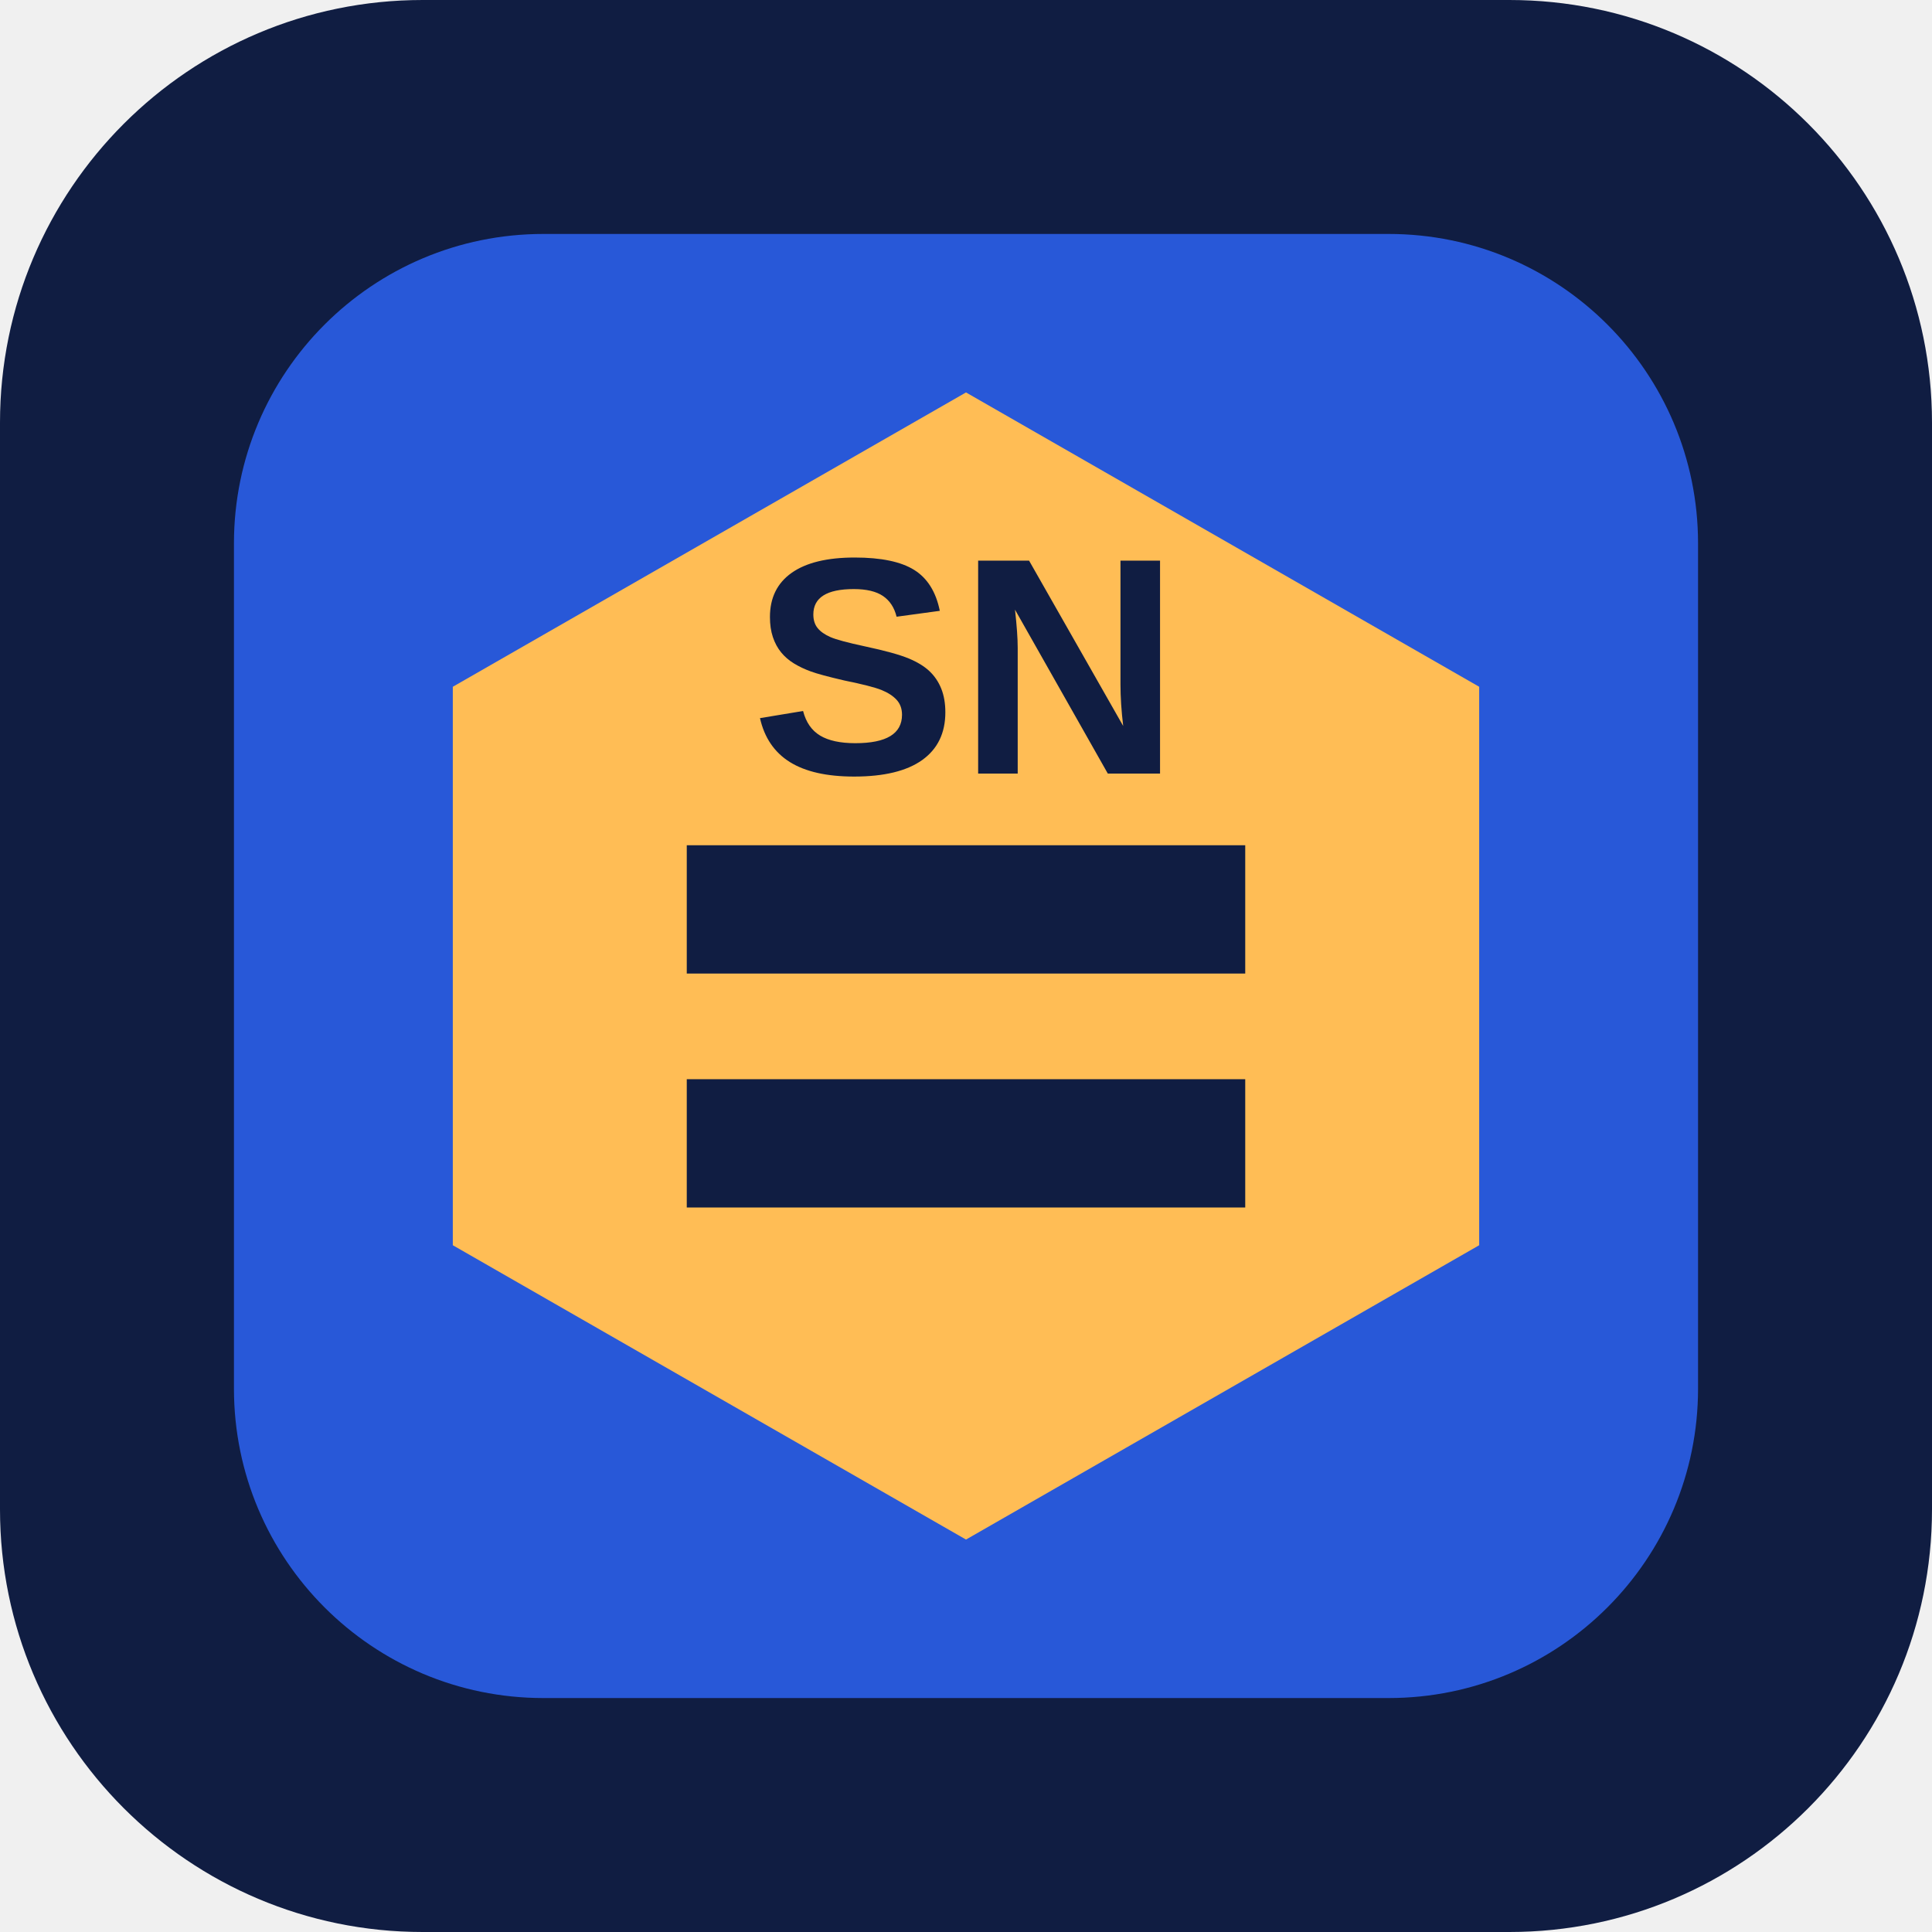
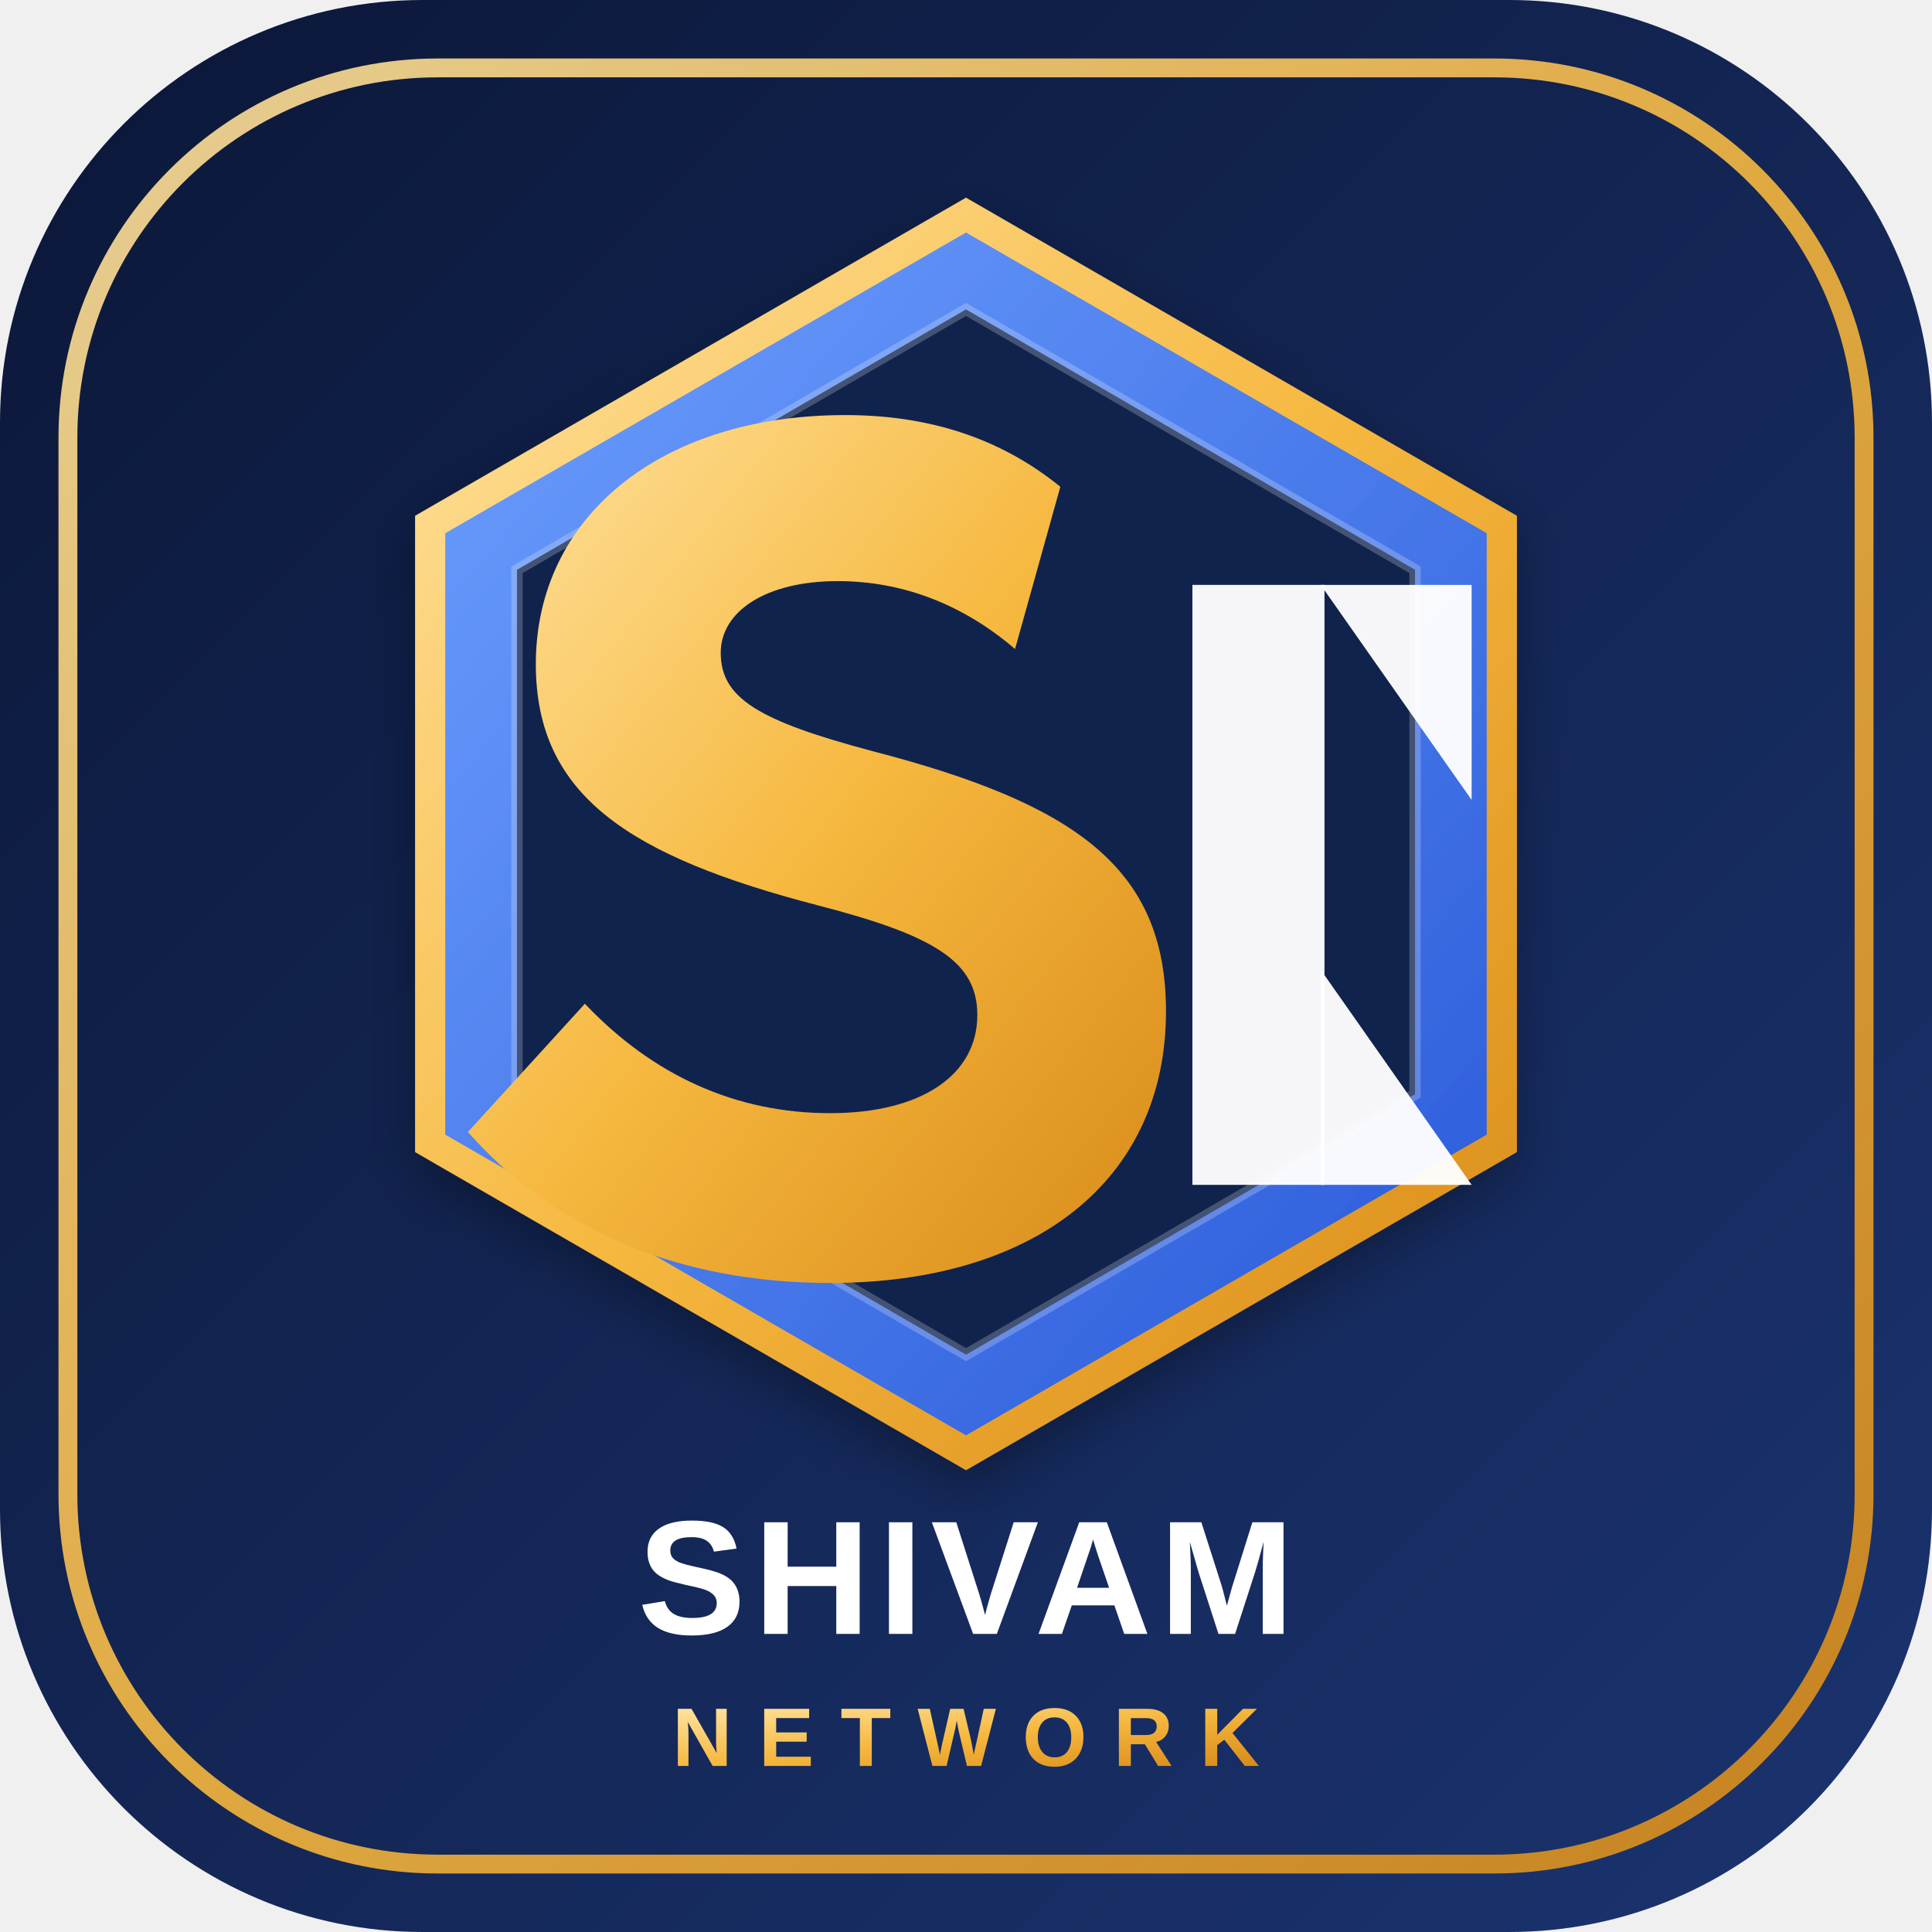
<svg xmlns="http://www.w3.org/2000/svg" viewBox="0 0 512 512">
-   <rect width="512" height="512" rx="112" fill="#101d42" />
-   <rect x="62" y="62" width="388" height="388" rx="82" fill="#2858d8" />
-   <path d="M256 104 392 182v148l-136 78-136-78V182z" fill="#ffbd55" />
-   <path d="M182 224h148v34H182zm0 62h148v34H182z" fill="#101d42" />
-   <text x="256" y="205" font-family="Arial,sans-serif" font-size="82" font-weight="800" text-anchor="middle" fill="#101d42">SN</text>
+   <defs>
+     <linearGradient id="bg" x1="0" y1="0" x2="1" y2="1">
+       <stop stop-color="#0b1738" />
+       <stop offset="1" stop-color="#1b3470" />
+     </linearGradient>
+     <linearGradient id="gold" x1="0" y1="0" x2="1" y2="1">
+       <stop stop-color="#ffe3a0" />
+       <stop offset=".5" stop-color="#f6b83f" />
+       <stop offset="1" stop-color="#d88a18" />
+     </linearGradient>
+     <linearGradient id="blue" x1="0" y1="0" x2="1" y2="1">
+       <stop stop-color="#6ea0ff" />
+       <stop offset="1" stop-color="#2858d8" />
+     </linearGradient>
+     <filter id="shadow" x="-20%" y="-20%" width="140%" height="150%">
+       <feGaussianBlur in="SourceAlpha" stdDeviation="7" />
+       <feOffset dy="5" />
+       <feComponentTransfer>
+         <feFuncA type="linear" slope=".32" />
+       </feComponentTransfer>
+       <feMerge>
+         <feMergeNode />
+         <feMergeNode in="SourceGraphic" />
+       </feMerge>
+     </filter>
+   </defs>
+   <rect width="512" height="512" rx="112" fill="url(#bg)" />
+   <rect x="18" y="18" width="476" height="476" rx="98" fill="none" stroke="url(#gold)" stroke-width="5" opacity=".9" />
+   <path d="M256 57 398 139v164L256 385 114 303V139z" fill="url(#blue)" stroke="url(#gold)" stroke-width="8" filter="url(#shadow)" />
+   <path d="M256 82 375 151v139l-119 69-119-69V151z" fill="#10234d" stroke="#ffffff" stroke-opacity=".22" stroke-width="3" />
+   <path d="M281 129c-16-13-35-19-57-19-49 0-82 27-82 66 0 35 25 51 75 64 31 8 42 15 42 29 0 16-15 26-39 26-25 0-47-10-65-29l-31 34c23 26 56 40 96 40 54 0 89-27 89-72 0-38-24-55-78-69-30-8-40-14-40-26 0-11 12-19 31-19 17 0 33 6 47 18z" fill="url(#gold)" />
+   <path d="M316 155v159h35V155z" fill="#fff" opacity=".96" />
+   <path d="M350 155 390 212v-57h-40z" fill="#fff" opacity=".96" />
+   <path d="M350 314V257l40 57z" fill="#fff" opacity=".96" />
+   <text x="256" y="433" text-anchor="middle" fill="#fff" font-family="Arial,sans-serif" font-size="43" font-weight="800" letter-spacing="2">SHIVAM</text>
+   <text x="256" y="468" text-anchor="middle" fill="url(#gold)" font-family="Arial,sans-serif" font-size="22" font-weight="700" letter-spacing="7">NETWORK</text>
</svg>
